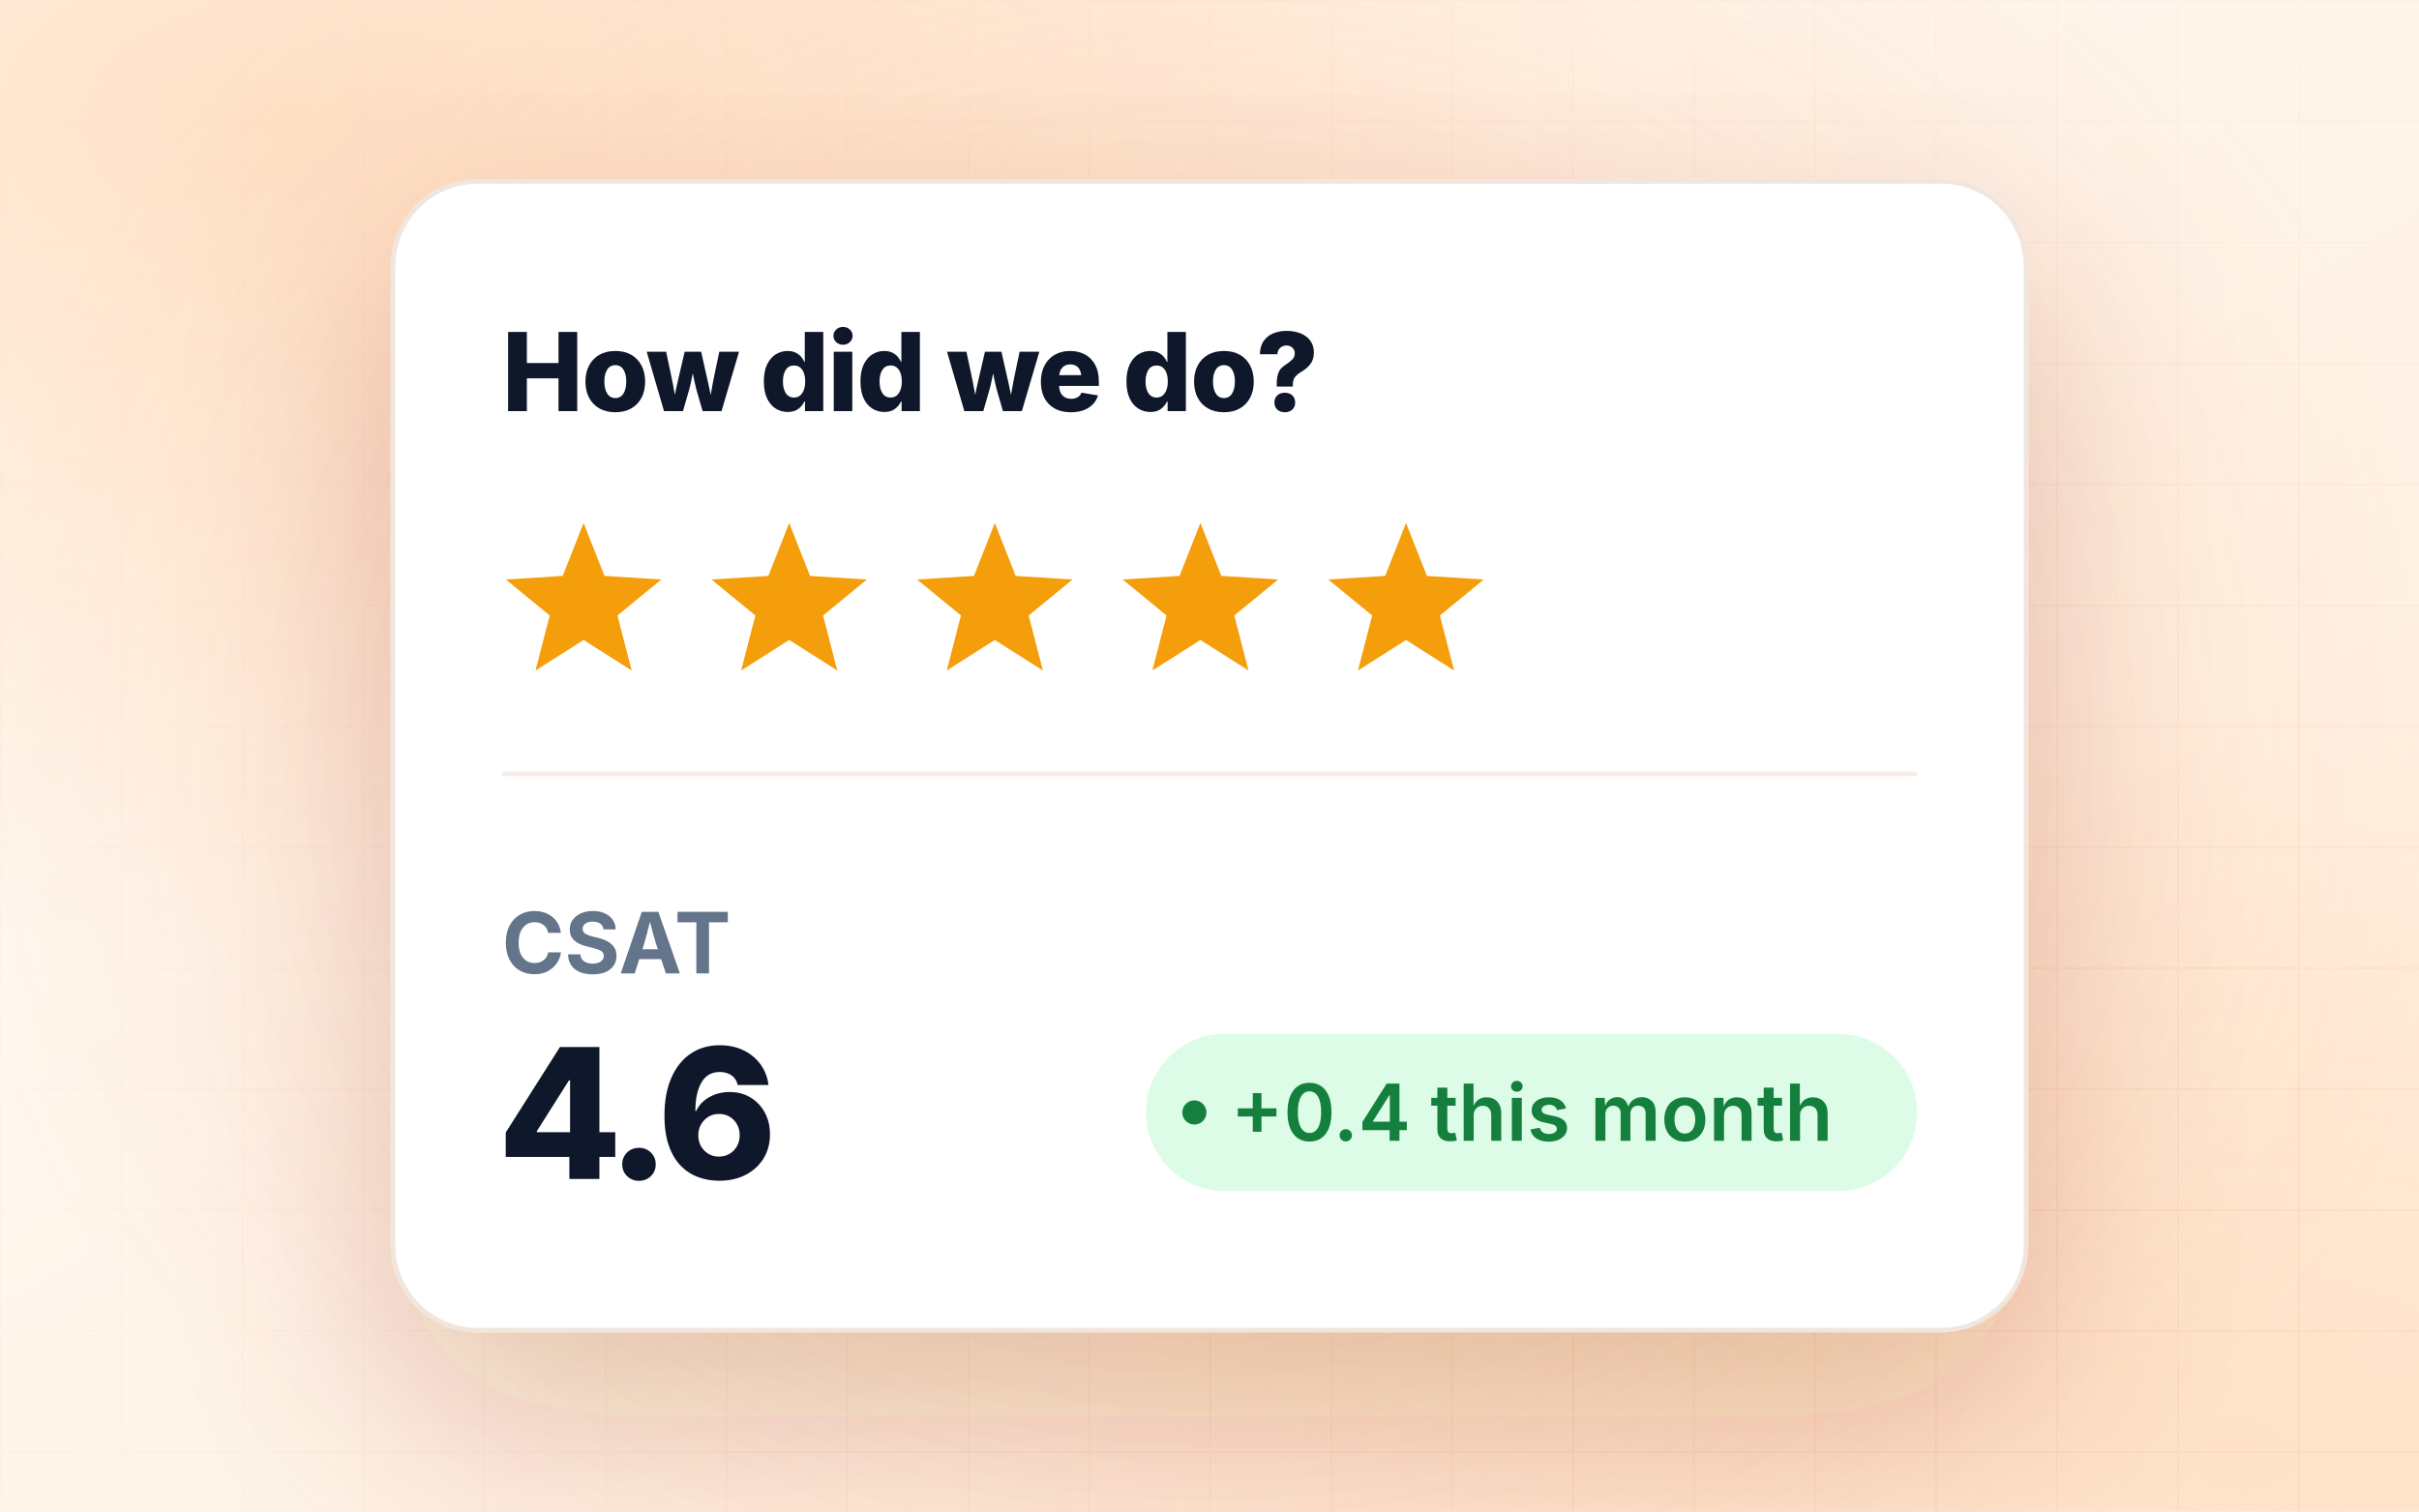
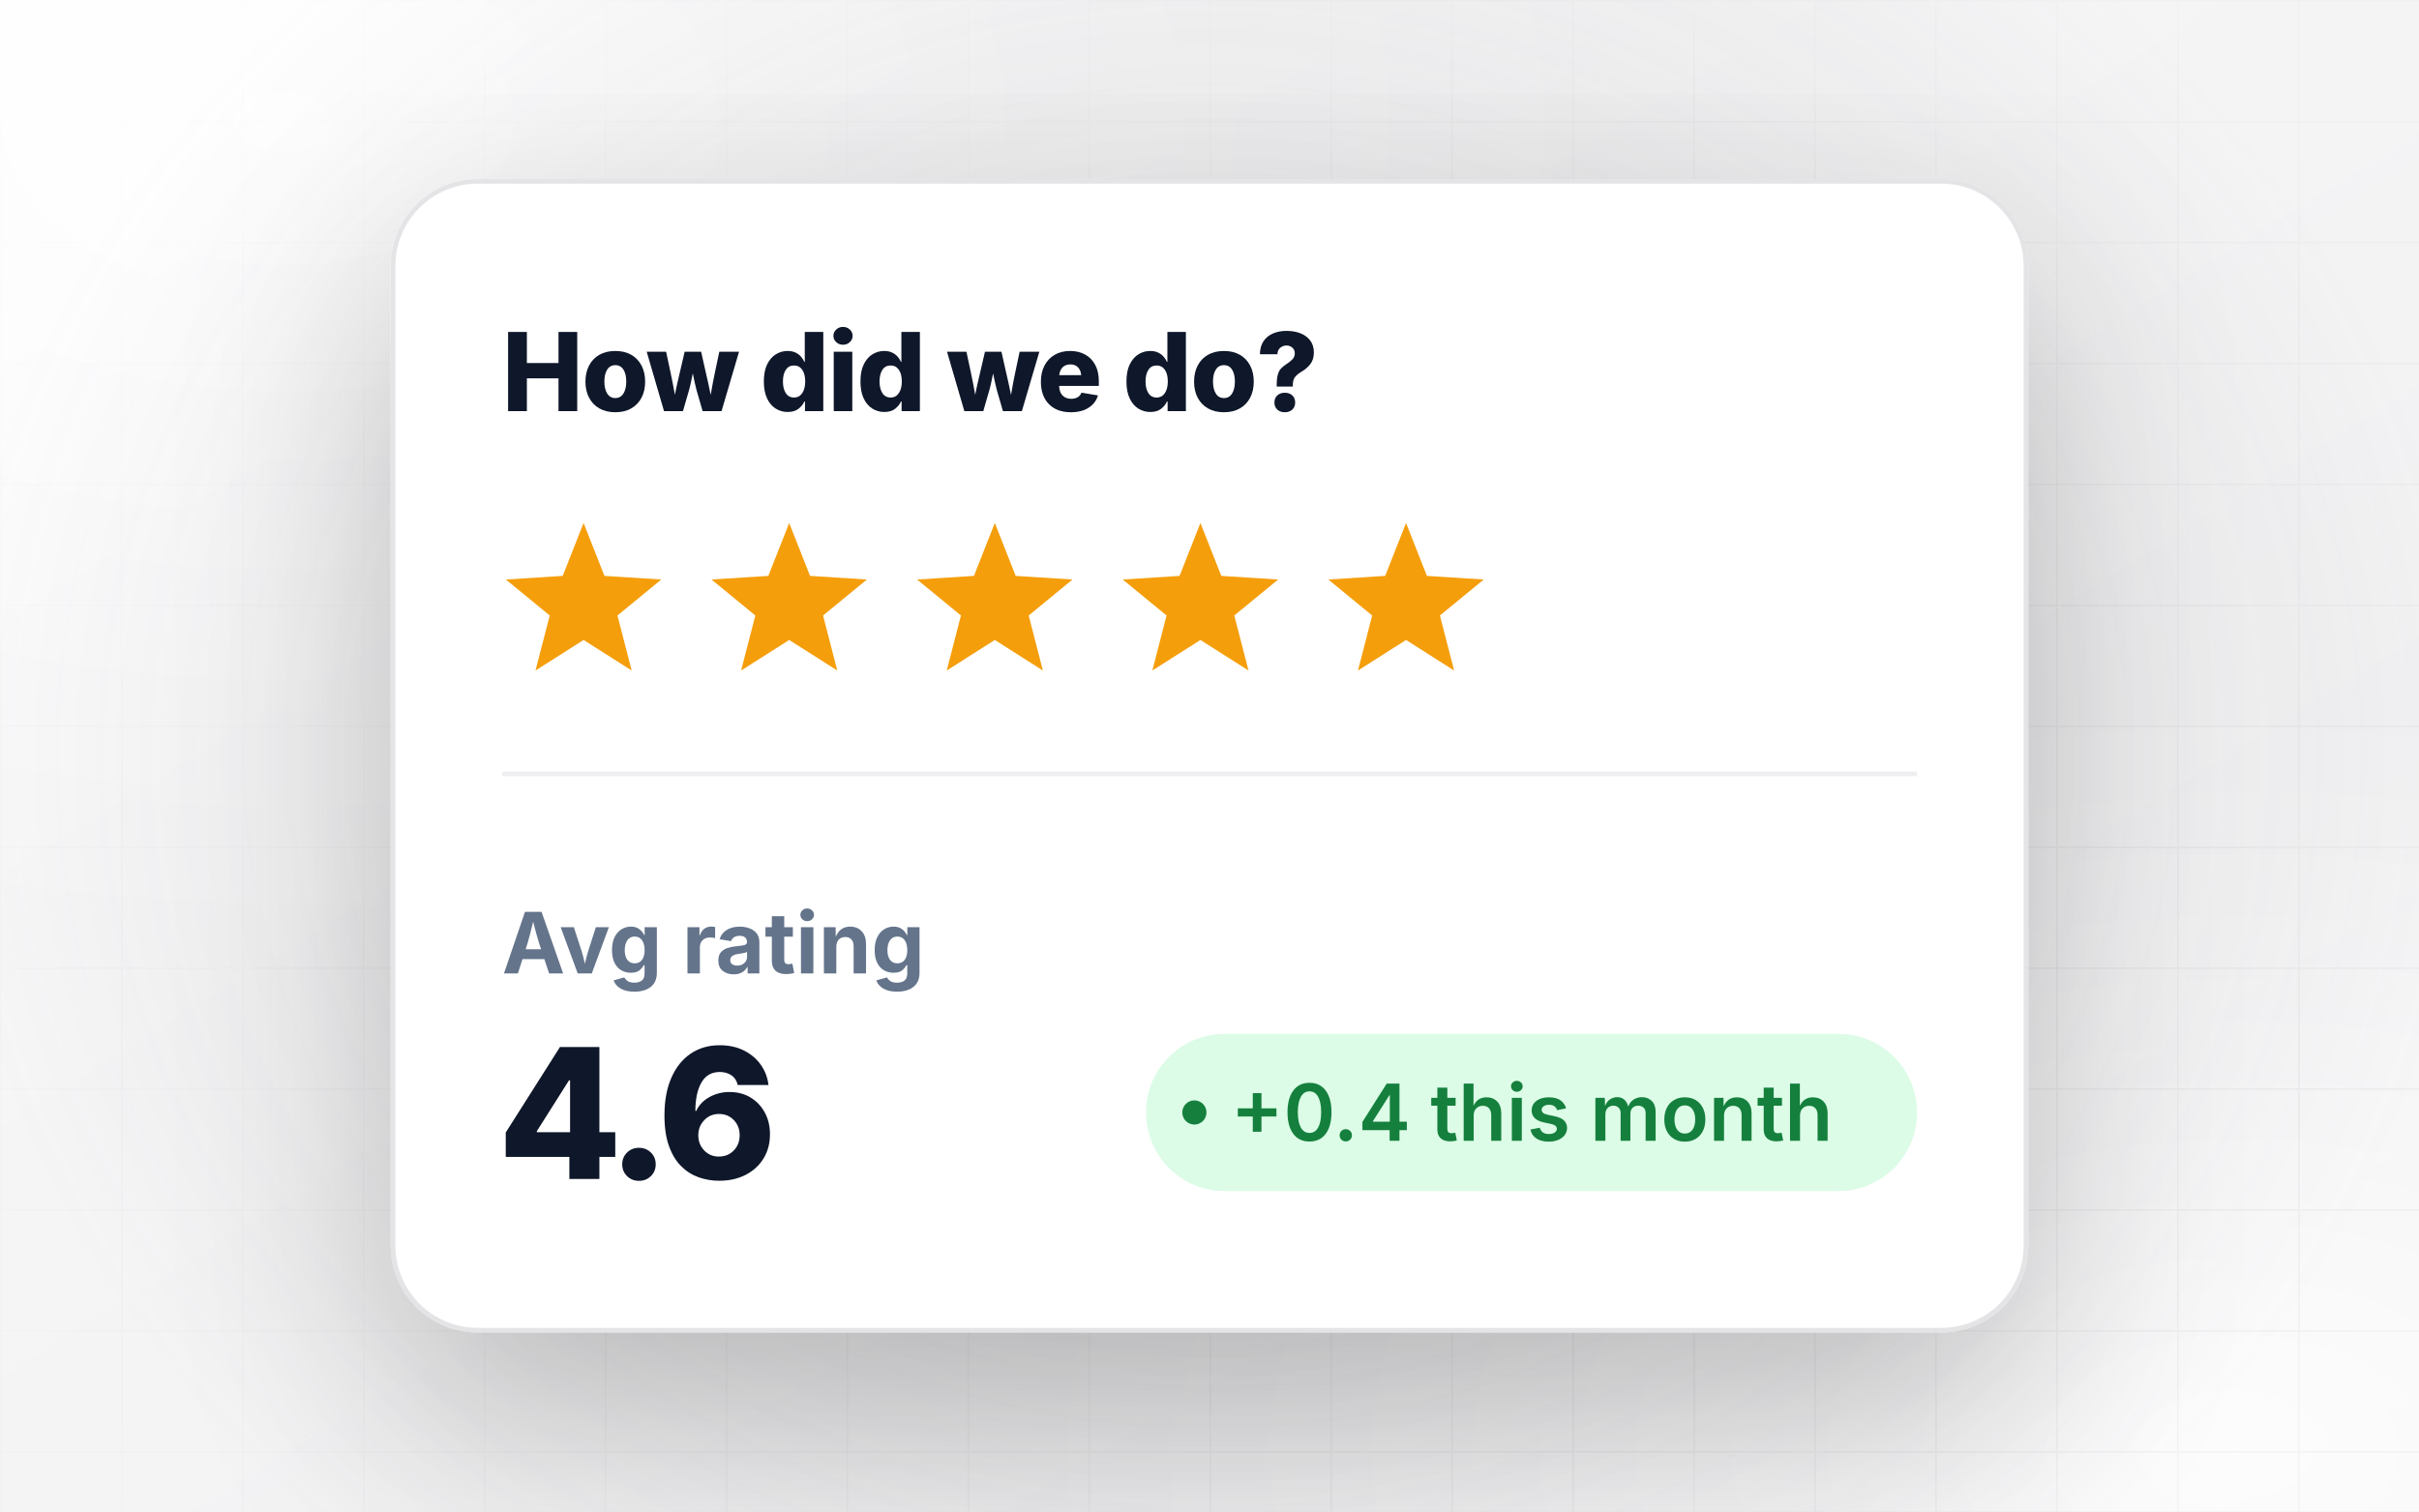
<svg xmlns="http://www.w3.org/2000/svg" xmlns:xlink="http://www.w3.org/1999/xlink" viewBox="0 0 800 500" width="800" height="500" role="img">
  <defs>
    <linearGradient id="bg" x1="0" y1="0" x2="1" y2="1">
-       <stop offset="0" stop-color="#FFFCF8" />
-       <stop offset="1" stop-color="#FFEDDC" />
+       <stop offset="0" stop-color="#FAFAFA" />
+       <stop offset="1" stop-color="#EEEEF0" />
    </linearGradient>
    <radialGradient id="glowA" cx="0.12" cy="0.08" r="0.55">
-       <stop offset="0" stop-color="#FFE0C4" stop-opacity="0.95" />
-       <stop offset="1" stop-color="#FFE0C4" stop-opacity="0" />
+       <stop offset="0" stop-color="#FFFFFF" stop-opacity="0.95" />
+       <stop offset="1" stop-color="#FFFFFF" stop-opacity="0" />
    </radialGradient>
    <radialGradient id="glowB" cx="0.92" cy="0.96" r="0.5">
-       <stop offset="0" stop-color="#FFE0C4" stop-opacity="0.85" />
-       <stop offset="1" stop-color="#FFE0C4" stop-opacity="0" />
+       <stop offset="0" stop-color="#FFFFFF" stop-opacity="0.85" />
+       <stop offset="1" stop-color="#FFFFFF" stop-opacity="0" />
    </radialGradient>
    <linearGradient id="gAcc" x1="0" y1="0" x2="1" y2="1">
      <stop offset="0" stop-color="#C2410C" />
      <stop offset="1" stop-color="#9A3412" />
    </linearGradient>
    <linearGradient id="gStroke" x1="0" y1="0" x2="1" y2="0">
      <stop offset="0" stop-color="#FDBA74" />
      <stop offset="1" stop-color="#FB923C" />
    </linearGradient>
    <pattern id="grid" width="40" height="40" patternUnits="userSpaceOnUse">
-       <path d="M40 0H0V40" fill="none" stroke="#C2410C" stroke-opacity="0.07" stroke-width="1" />
+       <path d="M40 0H0V40" fill="none" stroke="#52525B" stroke-opacity="0.07" stroke-width="1" />
    </pattern>
    <radialGradient id="fade" cx="0.5" cy="0.45" r="0.65">
      <stop offset="0" stop-color="#fff" stop-opacity="1" />
      <stop offset="1" stop-color="#fff" stop-opacity="0" />
    </radialGradient>
    <mask id="gridMask">
      <rect width="1200" height="800" fill="url(#fade)" />
    </mask>
    <filter id="e1" x="-10%" y="-10%" width="120%" height="140%">
      <feDropShadow dx="0" dy="1" stdDeviation="1.2" flood-color="#0F172A" flood-opacity="0.07" />
-       <feDropShadow dx="0" dy="12" stdDeviation="18" flood-color="#7C2D12" flood-opacity="0.08" />
+       <feDropShadow dx="0" dy="12" stdDeviation="18" flood-color="#18181B" flood-opacity="0.08" />
    </filter>
    <filter id="e2" x="-15%" y="-15%" width="130%" height="160%">
      <feDropShadow dx="0" dy="2" stdDeviation="3" flood-color="#0F172A" flood-opacity="0.10" />
-       <feDropShadow dx="0" dy="28" stdDeviation="34" flood-color="#7C2D12" flood-opacity="0.20" />
+       <feDropShadow dx="0" dy="28" stdDeviation="34" flood-color="#18181B" flood-opacity="0.20" />
    </filter>
    <radialGradient id="spot" cx="0.5" cy="0.5" r="0.5">
-       <stop offset="0" stop-color="#F97316" stop-opacity="0.24" />
-       <stop offset="1" stop-color="#F97316" stop-opacity="0" />
+       <stop offset="0" stop-color="#71717A" stop-opacity="0.24" />
+       <stop offset="1" stop-color="#71717A" stop-opacity="0" />
    </radialGradient>
    <path id="g800_H" d="M116 0V1490H469V905H1064V1490H1416V0H1064V617H469V0Z" />
    <path id="g800_o" d="M634 -21Q459 -21 333.0 51.5Q207 124 139.5 253.5Q72 383 72 555Q72 727 139.5 857.0Q207 987 333.0 1059.5Q459 1132 634 1132Q809 1132 934.5 1059.5Q1060 987 1127.5 857.0Q1195 727 1195 555Q1195 383 1127.5 253.5Q1060 124 934.5 51.5Q809 -21 634 -21ZM634 246Q734 246 787.0 331.5Q840 417 840 557Q840 697 787.0 781.0Q734 865 634 865Q534 865 481.0 781.0Q428 697 428 557Q428 417 481.0 331.5Q534 246 634 246Z" />
    <path id="g800_w" d="M341 0 15 1118H380L462 735Q481 640 503.0 534.0Q525 428 546 307Q568 427 593.0 533.5Q618 640 640 735L729 1118H1039L1125 735Q1146 639 1171.0 533.0Q1196 427 1219 305Q1238 426 1259.0 532.5Q1280 639 1300 735L1381 1118H1752L1423 0H1067L951 401Q934 462 916.5 545.5Q899 629 882 710Q865 629 848.0 545.5Q831 462 813 401L697 0Z" />
    <path id="g800_d" d="M520 -16Q396 -16 294.0 48.5Q192 113 132.0 240.5Q72 368 72 558Q72 754 134.5 881.0Q197 1008 298.5 1070.0Q400 1132 517 1132Q606 1132 669.0 1101.5Q732 1071 772.5 1023.5Q813 976 834 926H842V1490H1190V0H846V181H834Q801 105 724.5 44.5Q648 -16 520 -16ZM639 256Q738 256 794.0 338.5Q850 421 850 558Q850 697 794.5 778.0Q739 859 639 859Q538 859 484.5 776.5Q431 694 431 558Q431 422 484.5 339.0Q538 256 639 256Z" />
    <path id="g800_i" d="M115 0V1118H464V0ZM289 1249Q215 1249 162.0 1298.0Q109 1347 109 1417Q109 1487 162.0 1536.0Q215 1585 289 1585Q364 1585 417.0 1536.0Q470 1487 470 1417Q470 1347 417.0 1298.0Q364 1249 289 1249Z" />
    <path id="g800_e" d="M636 -21Q373 -21 222.5 132.5Q72 286 72 555Q72 727 139.5 857.0Q207 987 331.0 1059.5Q455 1132 623 1132Q780 1132 901.5 1066.5Q1023 1001 1092.5 873.5Q1162 746 1162 562V474H415Q420 353 481.5 292.5Q543 232 642 232Q712 232 763.0 261.5Q814 291 835 347L1146 296Q1104 151 971.5 65.0Q839 -21 636 -21ZM417 677H831Q821 772 769.0 825.5Q717 879 626 879Q534 879 480.5 824.5Q427 770 417 677Z" />
    <path id="g800_question" d="M393 462V490Q393 614 413.5 686.5Q434 759 474.0 802.0Q514 845 572 882Q641 926 687.0 973.0Q733 1020 733 1088Q733 1154 687.0 1194.5Q641 1235 576 1235Q509 1235 458.5 1191.5Q408 1148 406 1070H77Q79 1222 147.0 1319.5Q215 1417 328.0 1463.5Q441 1510 577 1510Q727 1510 843.0 1463.0Q959 1416 1025.5 1325.5Q1092 1235 1092 1104Q1092 974 1028.5 889.0Q965 804 861 743Q777 693 736.5 640.5Q696 588 696 490V462ZM545 -21Q458 -21 404.0 29.0Q350 79 350 162Q350 246 404.0 296.0Q458 346 545 346Q633 346 686.5 296.0Q740 246 740 162Q740 79 686.5 29.0Q633 -21 545 -21Z" />
-     <path id="g700_C" d="M786 -20Q587 -20 431.0 70.0Q275 160 184.5 331.0Q94 502 94 744Q94 987 185.0 1158.5Q276 1330 433.0 1420.0Q590 1510 786 1510Q955 1510 1092.0 1447.5Q1229 1385 1317.0 1266.5Q1405 1148 1427 981H1118Q1097 1102 1008.5 1170.5Q920 1239 792 1239Q618 1239 511.0 1110.0Q404 981 404 744Q404 502 511.5 376.5Q619 251 791 251Q918 251 1007.5 319.5Q1097 388 1119 510H1428Q1411 371 1330.0 250.5Q1249 130 1111.5 55.0Q974 -20 786 -20Z" />
-     <path id="g700_S" d="M681 -22Q412 -22 251.5 101.5Q91 225 85 462H382Q390 349 472.5 292.5Q555 236 678 236Q800 236 874.5 288.5Q949 341 949 426Q949 503 881.5 544.0Q814 585 692 615L528 656Q339 702 232.0 800.5Q125 899 125 1061Q125 1196 197.5 1297.0Q270 1398 396.5 1454.0Q523 1510 685 1510Q850 1510 973.0 1453.5Q1096 1397 1165.0 1296.5Q1234 1196 1236 1065H941Q933 1155 864.5 1204.0Q796 1253 682 1253Q565 1253 501.5 1204.5Q438 1156 438 1081Q438 998 509.5 957.0Q581 916 676 893L811 860Q936 831 1037.0 776.5Q1138 722 1197.0 635.5Q1256 549 1256 424Q1256 221 1104.5 99.5Q953 -22 681 -22Z" />
    <path id="g700_A" d="M49 0 558 1490H958L1480 0H1141L1026 346H497L386 0ZM573 585H947L902 719Q866 833 830.0 966.0Q794 1099 755 1251Q718 1097 684.0 964.0Q650 831 616 719Z" />
-     <path id="g700_T" d="M75 1237V1490H1292V1237H837V0H531V1237Z" />
+     <path id="g700_v" d="M443 0 31 1118H350L538 538Q561 463 580.5 387.0Q600 311 618 233Q635 311 653.5 386.5Q672 462 696 538L882 1118H1197L784 0Z" />
+     <path id="g700_g" d="M625 -442Q415 -442 287.0 -365.0Q159 -288 122 -168L380 -96Q401 -143 457.5 -183.5Q514 -224 623 -224Q737 -224 803.0 -171.5Q869 -119 869 -8V198H846Q815 130 743.5 73.0Q672 16 536 16Q410 16 307.0 75.0Q204 134 142.5 255.0Q81 376 81 561Q81 750 143.5 877.0Q206 1004 309.5 1068.0Q413 1132 537 1132Q631 1132 695.0 1100.0Q759 1068 798.5 1021.0Q838 974 858 930H871V1118H1166V9Q1166 -142 1096.5 -242.5Q1027 -343 904.5 -392.5Q782 -442 625 -442ZM630 244Q745 244 807.5 328.5Q870 413 870 563Q870 712 808.0 802.0Q746 892 630 892Q512 892 450.5 799.5Q389 707 389 563Q389 416 451.0 330.0Q513 244 630 244Z" />
+     <path id="g700_r" d="M128 0V1118H418V923H430Q461 1026 533.5 1079.5Q606 1133 700 1133Q751 1133 797 1123V855Q777 861 738.5 865.5Q700 870 667 870Q563 870 495.5 805.0Q428 740 428 636V0Z" />
+     <path id="g700_a" d="M440 -22Q280 -22 174.0 62.5Q68 147 68 313Q68 438 128.0 509.0Q188 580 284.0 613.0Q380 646 490 656Q634 670 697.5 685.5Q761 701 761 756V761Q761 832 715.5 871.0Q670 910 586 910Q499 910 446.0 872.5Q393 835 375 781L100 827Q143 972 271.5 1052.0Q400 1132 587 1132Q707 1132 815.5 1094.0Q924 1056 992.5 972.5Q1061 889 1061 753V0H777V155H767Q726 77 645.0 27.5Q564 -22 440 -22ZM525 189Q630 189 696.5 250.0Q763 311 763 400V521Q745 508 704.5 498.5Q664 489 619.0 481.5Q574 474 541 470Q458 458 407.0 423.0Q356 388 356 321Q356 256 403.5 222.5Q451 189 525 189Z" />
+     <path id="g700_t" d="M683 1118V889H474V327Q474 223 576 223Q593 223 623.5 227.5Q654 232 671 236L714 11Q664 -4 614.5 -10.0Q565 -16 520 -16Q352 -16 263.0 65.5Q174 147 174 301V889H20V1118H174V1384H474V1118Z" />
+     <path id="g700_i" d="M128 0V1118H428V0ZM278 1264Q210 1264 162.0 1309.0Q114 1354 114 1418Q114 1482 162.0 1527.0Q210 1572 278 1572Q346 1572 394.5 1527.0Q443 1482 443 1418Q443 1354 394.5 1309.0Q346 1264 278 1264Z" />
+     <path id="g700_n" d="M428 647V0H128V1118H411L415 887Q462 1004 548.0 1068.0Q634 1132 763 1132Q937 1132 1042.0 1020.0Q1147 908 1147 711V0H847V659Q847 763 793.5 822.0Q740 881 645 881Q549 881 488.5 819.5Q428 758 428 647Z" />
    <path id="g800_four_tf" d="M43 249V525L655 1490H1100V528H1279V249H1100V0H761V249ZM769 528V1114H757L394 540V528Z" />
    <path id="g800_period_tf" d="M276 -21Q196 -21 141.5 32.5Q87 86 87 165Q87 245 141.5 298.5Q196 352 276 352Q356 352 410.5 298.5Q465 245 465 165Q465 86 410.5 32.5Q356 -21 276 -21Z" />
    <path id="g800_six_tf" d="M682 -20Q561 -20 450.0 19.5Q339 59 252.5 145.5Q166 232 115.5 373.5Q65 515 65 718Q65 964 142.5 1141.5Q220 1319 360.0 1414.5Q500 1510 689 1510Q844 1510 963.0 1450.0Q1082 1390 1153.5 1288.0Q1225 1186 1239 1061H892Q876 1133 821.0 1170.5Q766 1208 689 1208Q551 1208 482.5 1089.0Q414 970 414 768H423Q470 868 573.0 925.0Q676 982 800 982Q934 982 1036.5 920.0Q1139 858 1197.5 750.5Q1256 643 1256 505Q1256 349 1183.0 231.0Q1110 113 981.0 46.5Q852 -20 682 -20ZM679 253Q780 253 847.0 321.5Q914 390 914 494Q914 596 848.0 665.0Q782 734 680 734Q581 734 514.0 664.0Q447 594 447 493Q447 392 513.5 322.5Q580 253 679 253Z" />
    <path id="g600_plus_case" d="M576 235V632H187V845H576V1241H802V845H1192V632H802V235Z" />
    <path id="g600_zero" d="M676 -20Q404 -20 253.5 180.5Q103 381 103 744Q103 1106 254.0 1308.0Q405 1510 676 1510Q946 1510 1097.0 1308.0Q1248 1106 1248 744Q1248 381 1097.5 180.5Q947 -20 676 -20ZM676 204Q822 204 900.5 345.0Q979 486 979 744Q979 1003 900.5 1145.0Q822 1287 676 1287Q530 1287 451.0 1144.5Q372 1002 372 744Q372 486 450.5 345.0Q529 204 676 204Z" />
    <path id="g600_period" d="M326 -17Q259 -17 212.5 29.0Q166 75 166 143Q166 210 212.5 256.0Q259 302 326 302Q394 302 440.5 256.0Q487 210 487 143Q487 75 440.5 29.0Q394 -17 326 -17Z" />
    <path id="g600_four" d="M107 277V490L740 1490H1072V497H1264V277H1072V0H816V277ZM821 497V1186H809L380 509V497Z" />
    <path id="g600_t" d="M655 1118V914H439V315Q439 254 464.5 225.5Q490 197 550 197Q568 197 597.0 201.5Q626 206 645 210L686 9Q643 -4 598.0 -9.5Q553 -15 512 -15Q351 -15 265.0 65.0Q179 145 179 293V914H20V1118H179V1384H439V1118Z" />
    <path id="g600_h" d="M398 655V0H138V1490H394V911Q496 1132 733 1132Q906 1132 1011.0 1022.0Q1116 912 1116 711V0H855V671Q855 783 797.0 847.0Q739 911 637 911Q533 911 465.5 844.0Q398 777 398 655Z" />
    <path id="g600_i" d="M138 0V1118H398V0ZM268 1276Q206 1276 161.5 1317.5Q117 1359 117 1419Q117 1478 161.5 1519.5Q206 1561 268 1561Q331 1561 375.5 1519.5Q420 1478 420 1419Q420 1359 375.5 1317.5Q331 1276 268 1276Z" />
    <path id="g600_s" d="M561 -23Q368 -23 242.5 59.5Q117 142 88 294L331 340Q375 176 566 176Q662 176 718.5 214.5Q775 253 775 310Q775 405 624 438L433 479Q119 547 119 792Q119 896 176.0 972.0Q233 1048 334.5 1090.0Q436 1132 570 1132Q760 1132 870.5 1053.0Q981 974 1015 844L783 798Q763 856 713.0 897.0Q663 938 573 938Q491 938 435.0 901.5Q379 865 379 808Q379 759 415.5 727.5Q452 696 538 677L728 637Q1041 570 1041 335Q1041 229 980.0 148.5Q919 68 810.5 22.5Q702 -23 561 -23Z" />
    <path id="g600_m" d="M138 0V1118H382L390 905Q434 1024 520.5 1080.0Q607 1136 707 1136Q921 1136 994 893Q1039 1014 1136.0 1075.0Q1233 1136 1351 1136Q1502 1136 1604.0 1038.0Q1706 940 1706 754V0H1446V714Q1446 818 1389.0 866.0Q1332 914 1252 914Q1157 914 1103.0 855.0Q1049 796 1049 702V0H795V726Q795 811 742.0 862.5Q689 914 606 914Q520 914 459.0 855.5Q398 797 398 685V0Z" />
    <path id="g600_o" d="M623 -23Q460 -23 340.0 49.5Q220 122 154.5 251.5Q89 381 89 553Q89 727 154.5 857.5Q220 988 340.0 1060.0Q460 1132 623 1132Q786 1132 906.0 1060.0Q1026 988 1092.0 857.5Q1158 727 1158 553Q1158 381 1092.0 251.5Q1026 122 906.0 49.5Q786 -23 623 -23ZM623 188Q714 188 774.0 237.0Q834 286 864.0 369.0Q894 452 894 554Q894 657 864.0 740.0Q834 823 774.0 872.0Q714 921 623 921Q533 921 473.0 872.0Q413 823 383.5 740.0Q354 657 354 554Q354 452 383.5 369.0Q413 286 473.0 237.0Q533 188 623 188Z" />
    <path id="g600_n" d="M398 655V0H138V1118H384L387 895Q487 1132 733 1132Q906 1132 1010.5 1022.0Q1115 912 1115 711V0H855V671Q855 783 797.0 847.0Q739 911 637 911Q533 911 465.5 844.0Q398 777 398 655Z" />
  </defs>
  <style>
.pulse{transform-box:fill-box;transform-origin:center;animation:pulse 2.4s cubic-bezier(.2,.7,.3,1) infinite}
@keyframes pulse{0%{transform:scale(1);opacity:.30}75%{transform:scale(2.1);opacity:0}100%{transform:scale(2.1);opacity:0}}
.caret{animation:blink 1.1s steps(1) infinite}
@keyframes blink{0%,55%{opacity:1}56%,100%{opacity:0}}
.press{transform-box:fill-box;transform-origin:0 0;animation:press 3.2s ease-in-out infinite}
@keyframes press{0%,58%,100%{transform:translate(0,0) scale(1)}66%{transform:translate(1.5px,2px) scale(.9)}74%{transform:translate(0,0) scale(1)}}
.ripple{transform-box:fill-box;transform-origin:center;opacity:0;animation:ripple 3.2s ease-out infinite}
@keyframes ripple{0%,62%{opacity:0;transform:scale(.4)}68%{opacity:.5}100%{opacity:0;transform:scale(2.4)}}
.sweep{animation:sweep 4.8s cubic-bezier(.45,0,.2,1) infinite}
@keyframes sweep{0%{transform:translateY(-470px);opacity:0}8%{opacity:1}72%{transform:translateY(0);opacity:1}100%{transform:translateY(0);opacity:1}}
.ring{transform-box:fill-box;transform-origin:50% 12%;animation:ring 4s ease-in-out infinite}
@keyframes ring{0%,70%,100%{transform:rotate(0)}74%{transform:rotate(14deg)}78%{transform:rotate(-12deg)}82%{transform:rotate(8deg)}86%{transform:rotate(-4deg)}90%{transform:rotate(0)}}
.glow{animation:glow 2.6s ease-in-out infinite}
@keyframes glow{0%,100%{opacity:1}50%{opacity:.45}}
.float{animation:float 6s ease-in-out infinite}
@keyframes float{0%,100%{transform:translateY(0)}50%{transform:translateY(-6px)}}
@media (prefers-reduced-motion: reduce){*{animation:none!important}}
</style>
  <rect width="800" height="500" fill="url(#bg)" />
  <rect width="800" height="500" fill="url(#glowA)" />
  <rect width="800" height="500" fill="url(#glowB)" />
  <rect width="800" height="500" fill="url(#grid)" mask="url(#gridMask)" />
  <ellipse cx="400.0" cy="250.0" rx="421.2" ry="361.0" fill="url(#spot)" />
-   <rect x="130" y="60" width="540" height="380" rx="28" fill="#fff" stroke="#F0E6DD" stroke-width="1.5" filter="url(#e2)" />
+   <rect x="130" y="60" width="540" height="380" rx="28" fill="#fff" stroke="#E4E4E7" stroke-width="1.5" filter="url(#e2)" />
  <g>
    <use href="#g800_H" xlink:href="#g800_H" transform="translate(166.00 136.00) scale(0.01758 -0.01758)" fill="#0F172A" />
    <use href="#g800_o" xlink:href="#g800_o" transform="translate(192.35 136.00) scale(0.01758 -0.01758)" fill="#0F172A" />
    <use href="#g800_w" xlink:href="#g800_w" transform="translate(213.61 136.00) scale(0.01758 -0.01758)" fill="#0F172A" />
    <use href="#g800_d" xlink:href="#g800_d" transform="translate(251.35 136.00) scale(0.01758 -0.01758)" fill="#0F172A" />
    <use href="#g800_i" xlink:href="#g800_i" transform="translate(273.71 136.00) scale(0.01758 -0.01758)" fill="#0F172A" />
    <use href="#g800_d" xlink:href="#g800_d" transform="translate(283.30 136.00) scale(0.01758 -0.01758)" fill="#0F172A" />
    <use href="#g800_w" xlink:href="#g800_w" transform="translate(312.93 136.00) scale(0.01758 -0.01758)" fill="#0F172A" />
    <use href="#g800_e" xlink:href="#g800_e" transform="translate(342.97 136.00) scale(0.01758 -0.01758)" fill="#0F172A" />
    <use href="#g800_d" xlink:href="#g800_d" transform="translate(371.27 136.00) scale(0.01758 -0.01758)" fill="#0F172A" />
    <use href="#g800_o" xlink:href="#g800_o" transform="translate(393.63 136.00) scale(0.01758 -0.01758)" fill="#0F172A" />
    <use href="#g800_question" xlink:href="#g800_question" transform="translate(415.32 136.00) scale(0.01758 -0.01758)" fill="#0F172A" />
  </g>
  <polygon points="193.0,173.0 186.1,190.5 167.3,191.7 181.8,203.6 177.1,221.8 193.0,211.7 208.9,221.8 204.2,203.6 218.7,191.7 199.9,190.5" fill="#F59E0B" />
  <polygon points="261.0,173.0 254.1,190.5 235.3,191.7 249.8,203.6 245.1,221.8 261.0,211.7 276.9,221.8 272.2,203.6 286.7,191.7 267.9,190.5" fill="#F59E0B" />
  <polygon points="329.0,173.0 322.1,190.5 303.3,191.7 317.8,203.6 313.1,221.8 329.0,211.7 344.9,221.8 340.2,203.6 354.7,191.7 335.9,190.5" fill="#F59E0B" />
  <polygon points="397.0,173.0 390.1,190.5 371.3,191.7 385.8,203.6 381.1,221.8 397.0,211.7 412.9,221.8 408.2,203.6 422.7,191.7 403.9,190.5" fill="#F59E0B" />
  <polygon points="465.0,173.0 458.1,190.5 439.3,191.7 453.8,203.6 449.1,221.8 465.0,211.7 480.9,221.8 476.2,203.6 490.7,191.7 471.9,190.5" fill="#F59E0B" />
-   <line x1="166" y1="256" x2="634" y2="256" stroke="#F6EEE7" stroke-width="1.5" />
+   <line x1="166" y1="256" x2="634" y2="256" stroke="#EFEFF1" stroke-width="1.5" />
  <g>
-     <use href="#g700_C" xlink:href="#g700_C" transform="translate(166.00 322.00) scale(0.01367 -0.01367)" fill="#64748B" />
-     <use href="#g700_S" xlink:href="#g700_S" transform="translate(186.71 322.00) scale(0.01367 -0.01367)" fill="#64748B" />
-     <use href="#g700_A" xlink:href="#g700_A" transform="translate(204.62 322.00) scale(0.01367 -0.01367)" fill="#64748B" />
-     <use href="#g700_T" xlink:href="#g700_T" transform="translate(223.04 322.00) scale(0.01367 -0.01367)" fill="#64748B" />
+     <use href="#g700_A" xlink:href="#g700_A" transform="translate(166.00 322.00) scale(0.01367 -0.01367)" fill="#64748B" />
+     <use href="#g700_v" xlink:href="#g700_v" transform="translate(185.00 322.00) scale(0.01367 -0.01367)" fill="#64748B" />
+     <use href="#g700_g" xlink:href="#g700_g" transform="translate(201.29 322.00) scale(0.01367 -0.01367)" fill="#64748B" />
+     <use href="#g700_r" xlink:href="#g700_r" transform="translate(225.61 322.00) scale(0.01367 -0.01367)" fill="#64748B" />
+     <use href="#g700_a" xlink:href="#g700_a" transform="translate(236.63 322.00) scale(0.01367 -0.01367)" fill="#64748B" />
+     <use href="#g700_t" xlink:href="#g700_t" transform="translate(252.88 322.00) scale(0.01367 -0.01367)" fill="#64748B" />
+     <use href="#g700_i" xlink:href="#g700_i" transform="translate(263.14 322.00) scale(0.01367 -0.01367)" fill="#64748B" />
+     <use href="#g700_n" xlink:href="#g700_n" transform="translate(270.73 322.00) scale(0.01367 -0.01367)" fill="#64748B" />
+     <use href="#g700_g" xlink:href="#g700_g" transform="translate(288.16 322.00) scale(0.01367 -0.01367)" fill="#64748B" />
  </g>
  <g>
    <use href="#g800_four_tf" xlink:href="#g800_four_tf" transform="translate(166.00 390.00) scale(0.0293 -0.0293)" fill="#0F172A" />
    <use href="#g800_period_tf" xlink:href="#g800_period_tf" transform="translate(203.23 390.00) scale(0.0293 -0.0293)" fill="#0F172A" />
    <use href="#g800_six_tf" xlink:href="#g800_six_tf" transform="translate(217.84 390.00) scale(0.0293 -0.0293)" fill="#0F172A" />
  </g>
  <rect x="379" y="342" width="255" height="52" rx="26.0" fill="#DCFCE7" />
  <circle cx="395" cy="368.0" r="4" fill="#15803D" />
  <g>
    <use href="#g600_plus_case" xlink:href="#g600_plus_case" transform="translate(407.00 377.36) scale(0.0127 -0.0127)" fill="#15803D" />
    <use href="#g600_zero" xlink:href="#g600_zero" transform="translate(424.49 377.36) scale(0.0127 -0.0127)" fill="#15803D" />
    <use href="#g600_period" xlink:href="#g600_period" transform="translate(440.92 377.36) scale(0.0127 -0.0127)" fill="#15803D" />
    <use href="#g600_four" xlink:href="#g600_four" transform="translate(449.21 377.36) scale(0.0127 -0.0127)" fill="#15803D" />
    <use href="#g600_t" xlink:href="#g600_t" transform="translate(473.08 377.36) scale(0.0127 -0.0127)" fill="#15803D" />
    <use href="#g600_h" xlink:href="#g600_h" transform="translate(482.31 377.36) scale(0.0127 -0.0127)" fill="#15803D" />
    <use href="#g600_i" xlink:href="#g600_i" transform="translate(498.23 377.36) scale(0.0127 -0.0127)" fill="#15803D" />
    <use href="#g600_s" xlink:href="#g600_s" transform="translate(505.03 377.36) scale(0.0127 -0.0127)" fill="#15803D" />
    <use href="#g600_m" xlink:href="#g600_m" transform="translate(525.87 377.36) scale(0.0127 -0.0127)" fill="#15803D" />
    <use href="#g600_o" xlink:href="#g600_o" transform="translate(549.28 377.36) scale(0.0127 -0.0127)" fill="#15803D" />
    <use href="#g600_n" xlink:href="#g600_n" transform="translate(565.11 377.36) scale(0.0127 -0.0127)" fill="#15803D" />
    <use href="#g600_t" xlink:href="#g600_t" transform="translate(581.01 377.36) scale(0.0127 -0.0127)" fill="#15803D" />
    <use href="#g600_h" xlink:href="#g600_h" transform="translate(590.24 377.36) scale(0.0127 -0.0127)" fill="#15803D" />
  </g>
</svg>
